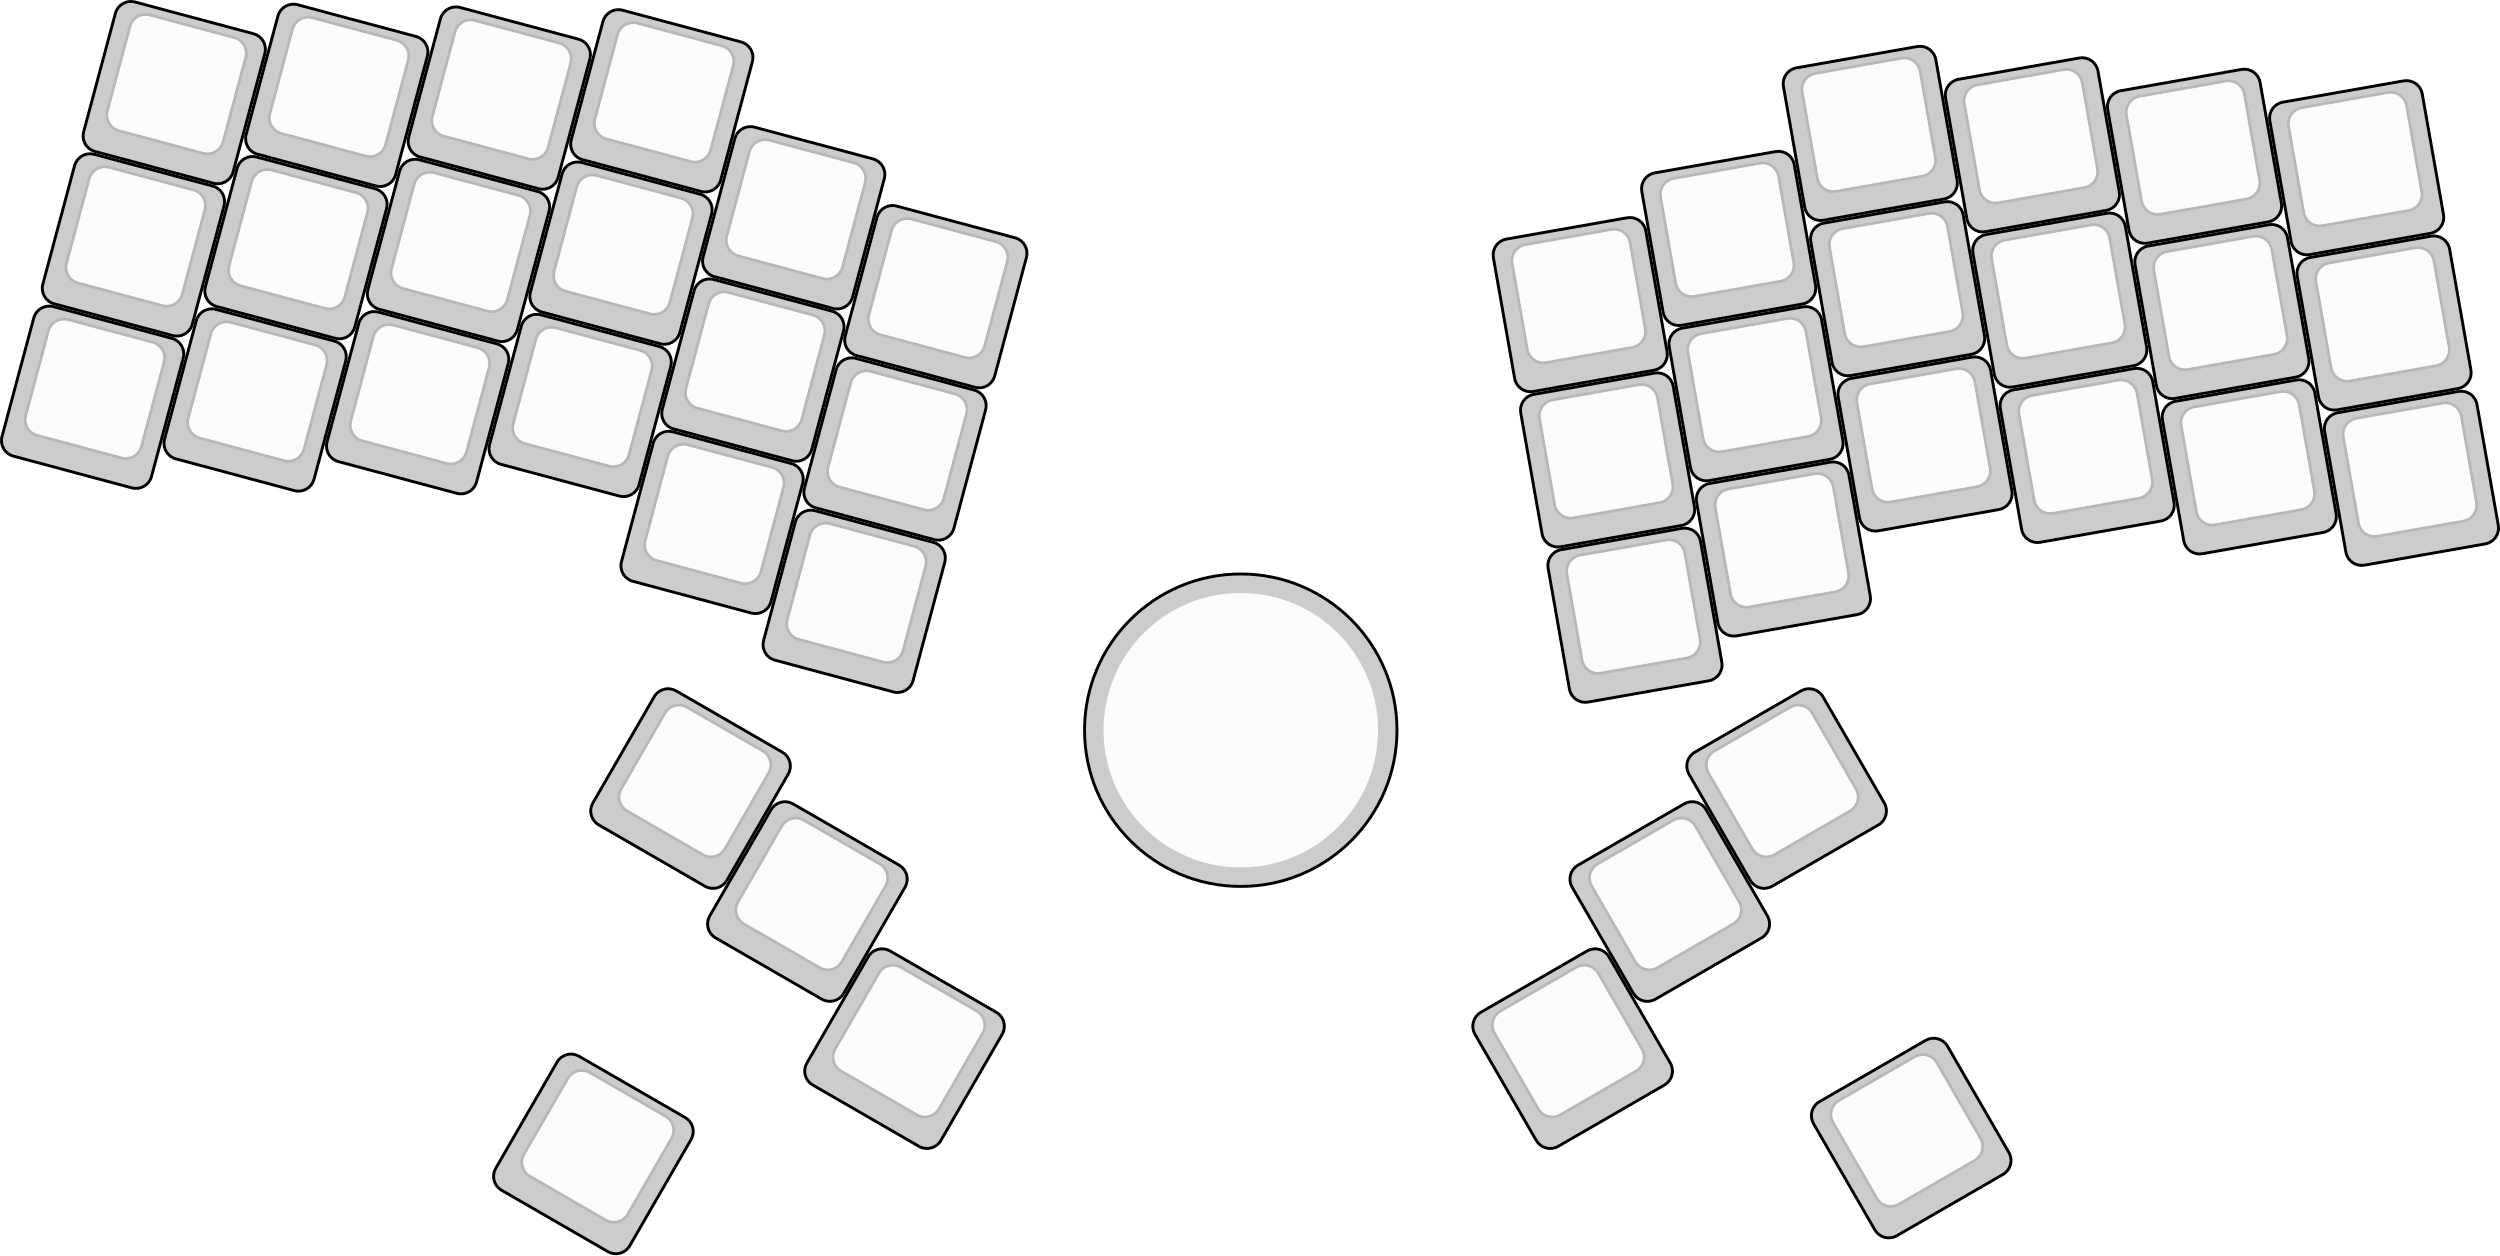
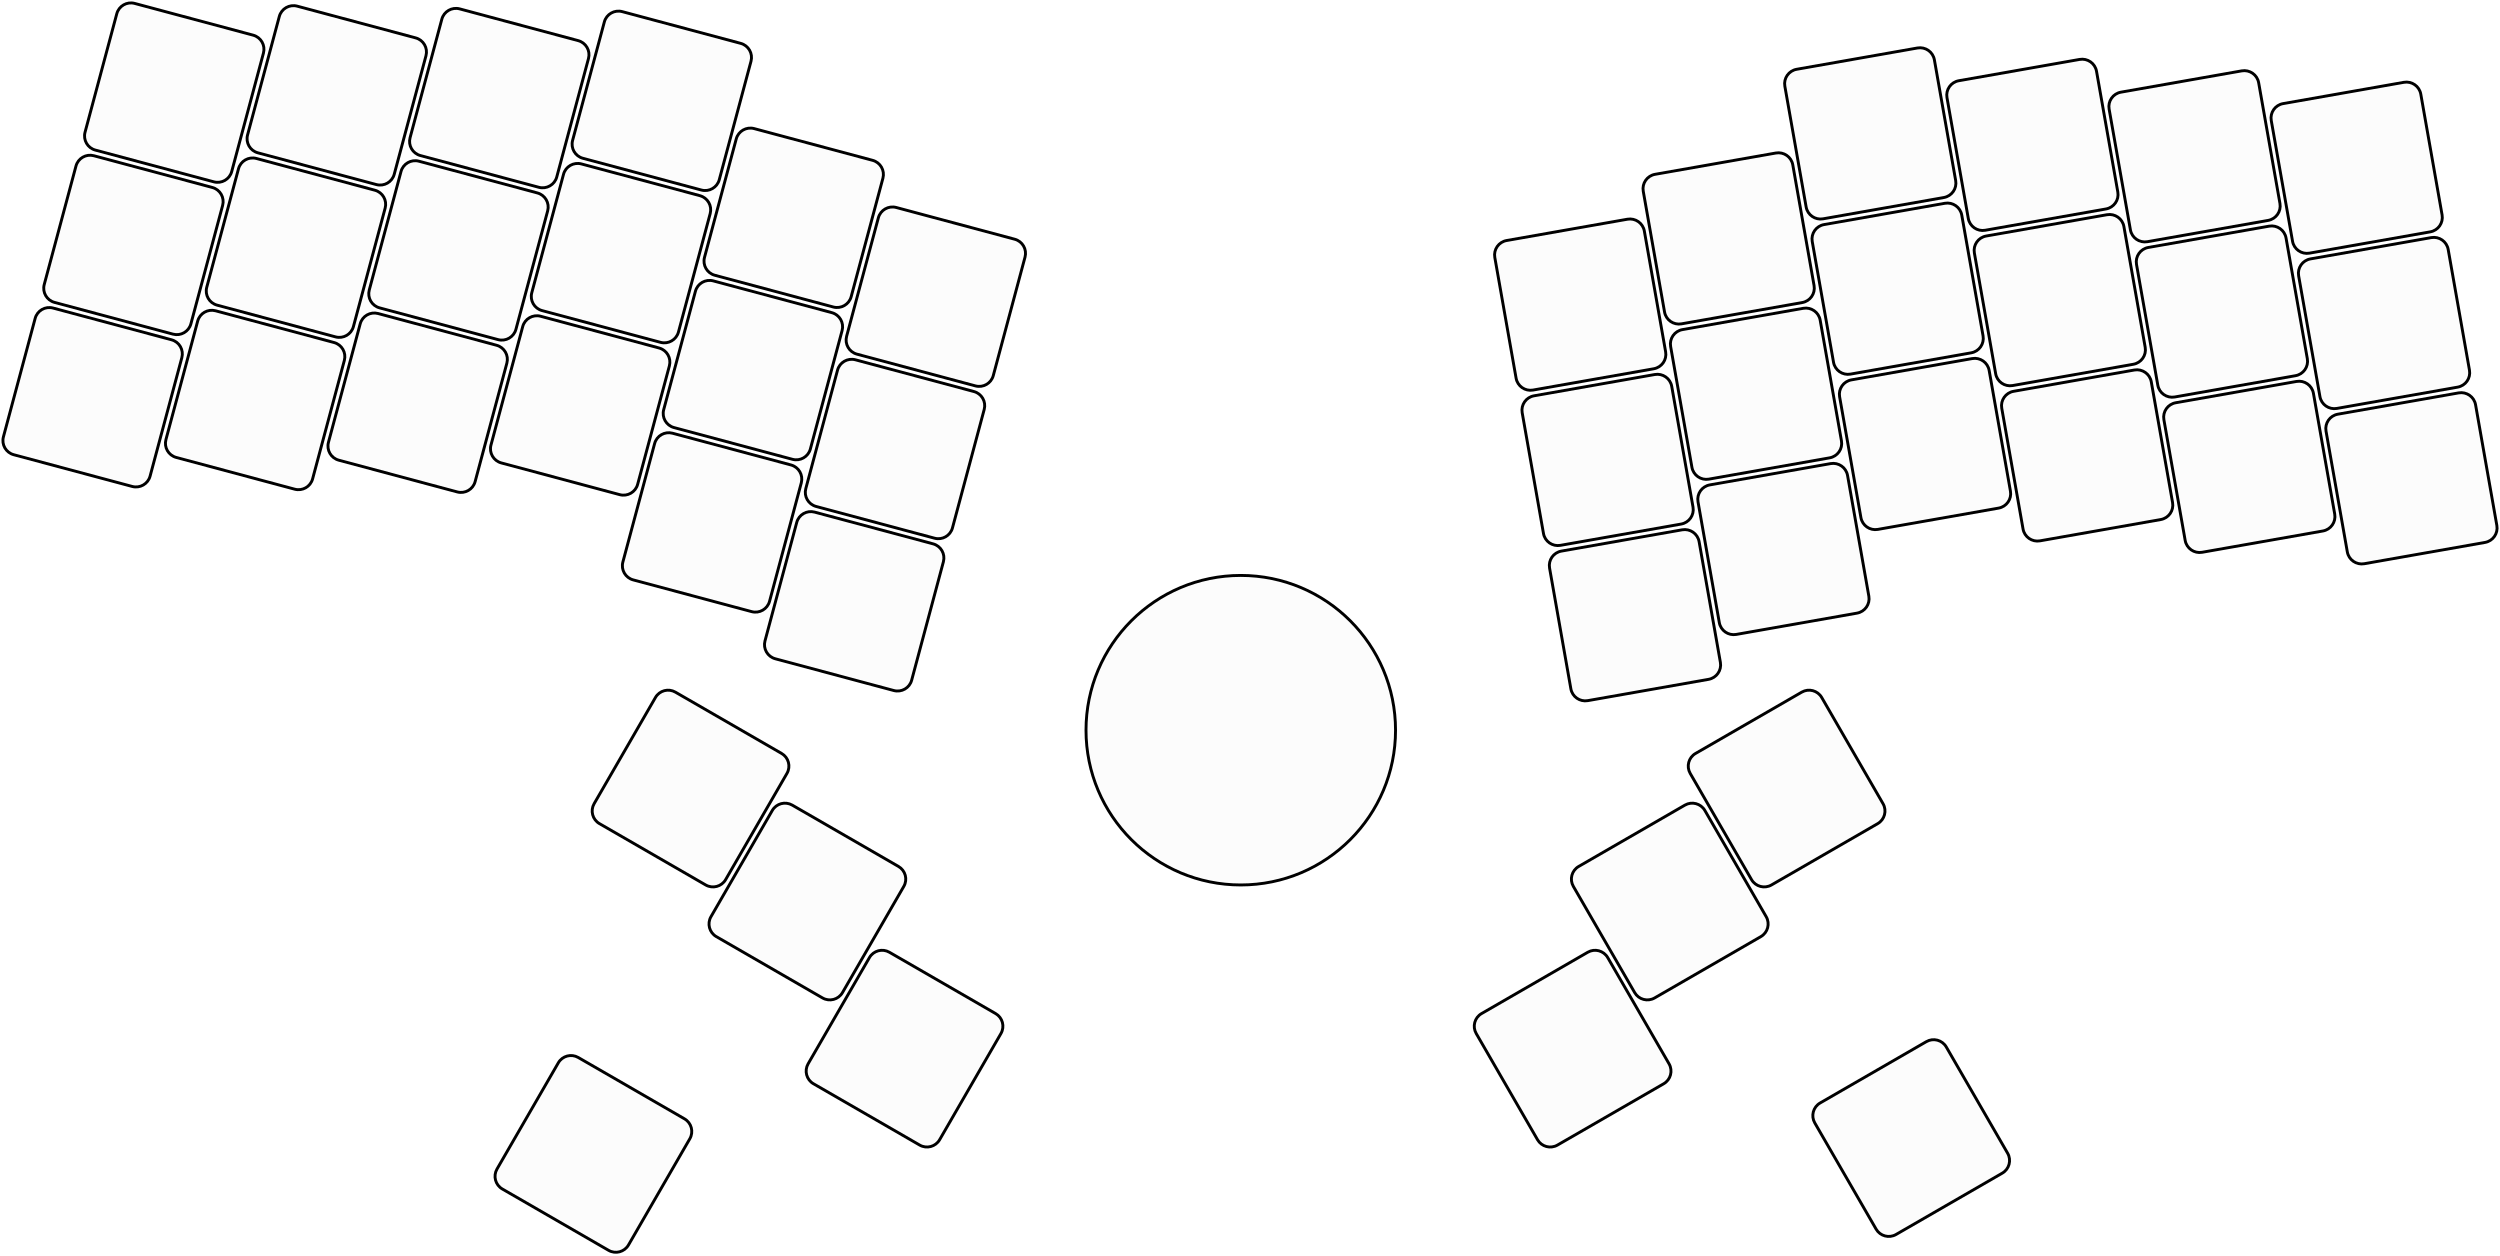
- <svg xmlns="http://www.w3.org/2000/svg" xmlns:xlink="http://www.w3.org/1999/xlink" width="856.128" height="429.842" viewBox="0 0 856.128 429.842" version="1.1" id="svg488">
-   <style type="text/css" id="style2">
-     .keycap .border { stroke: black; stroke-width: 2; }
-     .keycap .inner.border { stroke: rgba(0,0,0,.1); }
-     </style>
-   <defs id="defs30">
-     <linearGradient id="DCS">
-       <stop offset="0%" stop-color="black" stop-opacity="0" id="stop4" />
-       <stop offset="40%" stop-color="black" stop-opacity="0.1" id="stop6" />
-       <stop offset="60%" stop-color="black" stop-opacity="0.1" id="stop8" />
-       <stop offset="100%" stop-color="black" stop-opacity="0" id="stop10" />
-     </linearGradient>
-     <linearGradient id="SPACE" x1="0" x2="0" y1="0" y2="1">
-       <stop offset="0%" stop-color="black" stop-opacity="0.1" id="stop13" />
-       <stop offset="20%" stop-color="black" stop-opacity="0.0" id="stop15" />
-       <stop offset="40%" stop-color="black" stop-opacity="0.0" id="stop17" />
-       <stop offset="100%" stop-color="black" stop-opacity="0.1" id="stop19" />
-     </linearGradient>
-     <radialGradient id="DSA">
-       <stop offset="0%" stop-color="black" stop-opacity="0.1" id="stop22" />
-       <stop offset="10%" stop-color="black" stop-opacity="0.1" id="stop24" />
-       <stop offset="100%" stop-color="black" stop-opacity="0" id="stop26" />
-     </radialGradient>
-     <radialGradient id="SA" xlink:href="#DSA" />
-   </defs>
-   <circle style="fill:#cccccc;stroke:#000000;stroke-width:2" id="rect34" class="outer border" r="53" cy="250.056" cx="424.903" />
-   <circle style="fill:#cccccc" id="rect36" r="53" cy="250.056" cx="424.903" />
-   <circle style="fill:#fcfcfc" id="rect40" r="47" cy="250.056" cx="424.903" />
-   <g class="  keycap" transform="rotate(15,206.2241,-31.38911)" id="g52">
-     <rect x="217" y="1" width="52" height="52" rx="5" class="outer border" id="rect44" style="fill:#cccccc;stroke:#000000;stroke-width:2" />
-     <rect x="217" y="1" width="52" height="52" rx="5" id="rect46" style="fill:#cccccc" />
-     <rect x="223" y="4" width="40" height="40" rx="5" class="inner border" id="rect48" style="fill:#fcfcfc;stroke-width:2" />
-     <rect x="223" y="4" width="40" height="40" rx="5" id="rect50" style="fill:#fcfcfc" />
+ <svg xmlns="http://www.w3.org/2000/svg" width="856.128" height="429.842" viewBox="0 0 856.128 429.842" version="1.1" id="svg488">
+   <circle style="fill:#fcfcfc;stroke:#000000;stroke-width:1" id="rect34" r="53" cy="250.056" cx="424.903" />
+   <g transform="rotate(15,206.2241,-31.38911)" id="g52">
+     <rect x="217" y="1" width="52" height="52" rx="5" id="rect44" style="fill:#fcfcfc;stroke:#000000;stroke-width:1" />
  </g>
-   <g class="  keycap" transform="rotate(15,206.2241,-31.38911)" id="g62">
-     <rect x="163" y="14.5" width="52" height="52" rx="5" class="outer border" id="rect54" style="fill:#cccccc;stroke:#000000;stroke-width:2" />
-     <rect x="163" y="14.5" width="52" height="52" rx="5" id="rect56" style="fill:#cccccc" />
-     <rect x="169" y="17.5" width="40" height="40" rx="5" class="inner border" id="rect58" style="fill:#fcfcfc;stroke-width:2" />
-     <rect x="169" y="17.5" width="40" height="40" rx="5" id="rect60" style="fill:#fcfcfc" />
+   <g transform="rotate(15,206.2241,-31.38911)" id="g62">
+     <rect x="163" y="14.5" width="52" height="52" rx="5" id="rect54" style="fill:#fcfcfc;stroke:#000000;stroke-width:1" />
  </g>
-   <g class="  keycap" transform="rotate(15,206.2241,-31.38911)" id="g72">
-     <rect x="109" y="28" width="52" height="52" rx="5" class="outer border" id="rect64" style="fill:#cccccc;stroke:#000000;stroke-width:2" />
-     <rect x="109" y="28" width="52" height="52" rx="5" id="rect66" style="fill:#cccccc" />
-     <rect x="115" y="31" width="40" height="40" rx="5" class="inner border" id="rect68" style="fill:#fcfcfc;stroke-width:2" />
-     <rect x="115" y="31" width="40" height="40" rx="5" id="rect70" style="fill:#fcfcfc" />
+   <g transform="rotate(15,206.2241,-31.38911)" id="g72">
+     <rect x="109" y="28" width="52" height="52" rx="5" id="rect64" style="fill:#fcfcfc;stroke:#000000;stroke-width:1" />
  </g>
-   <g class="  keycap" transform="rotate(15,206.2241,-31.38911)" id="g82">
-     <rect x="271" y="28" width="52" height="52" rx="5" class="outer border" id="rect74" style="fill:#cccccc;stroke:#000000;stroke-width:2" />
-     <rect x="271" y="28" width="52" height="52" rx="5" id="rect76" style="fill:#cccccc" />
-     <rect x="277" y="31" width="40" height="40" rx="5" class="inner border" id="rect78" style="fill:#fcfcfc;stroke-width:2" />
-     <rect x="277" y="31" width="40" height="40" rx="5" id="rect80" style="fill:#fcfcfc" />
+   <g transform="rotate(15,206.2241,-31.38911)" id="g82">
+     <rect x="271" y="28" width="52" height="52" rx="5" id="rect74" style="fill:#fcfcfc;stroke:#000000;stroke-width:1" />
  </g>
-   <g class="  keycap" transform="rotate(15,206.2241,-31.38911)" id="g92">
-     <rect x="55" y="41.5" width="52" height="52" rx="5" class="outer border" id="rect84" style="fill:#cccccc;stroke:#000000;stroke-width:2" />
-     <rect x="55" y="41.5" width="52" height="52" rx="5" id="rect86" style="fill:#cccccc" />
-     <rect x="61" y="44.5" width="40" height="40" rx="5" class="inner border" id="rect88" style="fill:#fcfcfc;stroke-width:2" />
-     <rect x="61" y="44.5" width="40" height="40" rx="5" id="rect90" style="fill:#fcfcfc" />
+   <g transform="rotate(15,206.2241,-31.38911)" id="g92">
+     <rect x="55" y="41.5" width="52" height="52" rx="5" id="rect84" style="fill:#fcfcfc;stroke:#000000;stroke-width:1" />
  </g>
-   <g class="  keycap" transform="rotate(15,206.2241,-31.38911)" id="g102">
-     <rect x="325" y="41.5" width="52" height="52" rx="5" class="outer border" id="rect94" style="fill:#cccccc;stroke:#000000;stroke-width:2" />
-     <rect x="325" y="41.5" width="52" height="52" rx="5" id="rect96" style="fill:#cccccc" />
-     <rect x="331" y="44.5" width="40" height="40" rx="5" class="inner border" id="rect98" style="fill:#fcfcfc;stroke-width:2" />
-     <rect x="331" y="44.5" width="40" height="40" rx="5" id="rect100" style="fill:#fcfcfc" />
+   <g transform="rotate(15,206.2241,-31.38911)" id="g102">
+     <rect x="325" y="41.5" width="52" height="52" rx="5" id="rect94" style="fill:#fcfcfc;stroke:#000000;stroke-width:1" />
  </g>
-   <g class="  keycap" transform="rotate(15,206.2241,-31.38911)" id="g112">
-     <rect x="217" y="55" width="52" height="52" rx="5" class="outer border" id="rect104" style="fill:#cccccc;stroke:#000000;stroke-width:2" />
-     <rect x="217" y="55" width="52" height="52" rx="5" id="rect106" style="fill:#cccccc" />
-     <rect x="223" y="58" width="40" height="40" rx="5" class="inner border" id="rect108" style="fill:#fcfcfc;stroke-width:2" />
-     <rect x="223" y="58" width="40" height="40" rx="5" id="rect110" style="fill:#fcfcfc" />
+   <g transform="rotate(15,206.2241,-31.38911)" id="g112">
+     <rect x="217" y="55" width="52" height="52" rx="5" id="rect104" style="fill:#fcfcfc;stroke:#000000;stroke-width:1" />
  </g>
-   <g class="  keycap" transform="rotate(15,206.2241,-31.38911)" id="g122">
-     <rect x="163" y="68.5" width="52" height="52" rx="5" class="outer border" id="rect114" style="fill:#cccccc;stroke:#000000;stroke-width:2" />
-     <rect x="163" y="68.5" width="52" height="52" rx="5" id="rect116" style="fill:#cccccc" />
-     <rect x="169" y="71.5" width="40" height="40" rx="5" class="inner border" id="rect118" style="fill:#fcfcfc;stroke-width:2" />
-     <rect x="169" y="71.5" width="40" height="40" rx="5" id="rect120" style="fill:#fcfcfc" />
+   <g transform="rotate(15,206.2241,-31.38911)" id="g122">
+     <rect x="163" y="68.5" width="52" height="52" rx="5" id="rect114" style="fill:#fcfcfc;stroke:#000000;stroke-width:1" />
  </g>
-   <g class="  keycap" transform="rotate(15,206.2241,-31.38911)" id="g132">
-     <rect x="109" y="82" width="52" height="52" rx="5" class="outer border" id="rect124" style="fill:#cccccc;stroke:#000000;stroke-width:2" />
-     <rect x="109" y="82" width="52" height="52" rx="5" id="rect126" style="fill:#cccccc" />
-     <rect x="115" y="85" width="40" height="40" rx="5" class="inner border" id="rect128" style="fill:#fcfcfc;stroke-width:2" />
-     <rect x="115" y="85" width="40" height="40" rx="5" id="rect130" style="fill:#fcfcfc" />
+   <g transform="rotate(15,206.2241,-31.38911)" id="g132">
+     <rect x="109" y="82" width="52" height="52" rx="5" id="rect124" style="fill:#fcfcfc;stroke:#000000;stroke-width:1" />
  </g>
-   <g class="  keycap" transform="rotate(15,206.2241,-31.38911)" id="g142">
-     <rect x="271" y="82" width="52" height="52" rx="5" class="outer border" id="rect134" style="fill:#cccccc;stroke:#000000;stroke-width:2" />
-     <rect x="271" y="82" width="52" height="52" rx="5" id="rect136" style="fill:#cccccc" />
-     <rect x="277" y="85" width="40" height="40" rx="5" class="inner border" id="rect138" style="fill:#fcfcfc;stroke-width:2" />
-     <rect x="277" y="85" width="40" height="40" rx="5" id="rect140" style="fill:#fcfcfc" />
+   <g transform="rotate(15,206.2241,-31.38911)" id="g142">
+     <rect x="271" y="82" width="52" height="52" rx="5" id="rect134" style="fill:#fcfcfc;stroke:#000000;stroke-width:1" />
  </g>
-   <g class="  keycap" transform="rotate(15,206.2241,-31.38911)" id="g152">
-     <rect x="55" y="95.5" width="52" height="52" rx="5" class="outer border" id="rect144" style="fill:#cccccc;stroke:#000000;stroke-width:2" />
-     <rect x="55" y="95.5" width="52" height="52" rx="5" id="rect146" style="fill:#cccccc" />
-     <rect x="61" y="98.5" width="40" height="40" rx="5" class="inner border" id="rect148" style="fill:#fcfcfc;stroke-width:2" />
-     <rect x="61" y="98.5" width="40" height="40" rx="5" id="rect150" style="fill:#fcfcfc" />
+   <g transform="rotate(15,206.2241,-31.38911)" id="g152">
+     <rect x="55" y="95.5" width="52" height="52" rx="5" id="rect144" style="fill:#fcfcfc;stroke:#000000;stroke-width:1" />
  </g>
-   <g class="  keycap" transform="rotate(15,206.2241,-31.38911)" id="g162">
-     <rect x="325" y="95.5" width="52" height="52" rx="5" class="outer border" id="rect154" style="fill:#cccccc;stroke:#000000;stroke-width:2" />
-     <rect x="325" y="95.5" width="52" height="52" rx="5" id="rect156" style="fill:#cccccc" />
-     <rect x="331" y="98.5" width="40" height="40" rx="5" class="inner border" id="rect158" style="fill:#fcfcfc;stroke-width:2" />
-     <rect x="331" y="98.5" width="40" height="40" rx="5" id="rect160" style="fill:#fcfcfc" />
+   <g transform="rotate(15,206.2241,-31.38911)" id="g162">
+     <rect x="325" y="95.5" width="52" height="52" rx="5" id="rect154" style="fill:#fcfcfc;stroke:#000000;stroke-width:1" />
  </g>
-   <g class="  keycap" transform="rotate(15,206.2241,-31.38911)" id="g172">
-     <rect x="217" y="109" width="52" height="52" rx="5" class="outer border" id="rect164" style="fill:#cccccc;stroke:#000000;stroke-width:2" />
-     <rect x="217" y="109" width="52" height="52" rx="5" id="rect166" style="fill:#cccccc" />
-     <rect x="223" y="112" width="40" height="40" rx="5" class="inner border" id="rect168" style="fill:#fcfcfc;stroke-width:2" />
-     <rect x="223" y="112" width="40" height="40" rx="5" id="rect170" style="fill:#fcfcfc" />
+   <g transform="rotate(15,206.2241,-31.38911)" id="g172">
+     <rect x="217" y="109" width="52" height="52" rx="5" id="rect164" style="fill:#fcfcfc;stroke:#000000;stroke-width:1" />
  </g>
-   <g class="  keycap" transform="rotate(15,206.2241,-31.38911)" id="g182">
-     <rect x="163" y="122.5" width="52" height="52" rx="5" class="outer border" id="rect174" style="fill:#cccccc;stroke:#000000;stroke-width:2" />
-     <rect x="163" y="122.5" width="52" height="52" rx="5" id="rect176" style="fill:#cccccc" />
-     <rect x="169" y="125.5" width="40" height="40" rx="5" class="inner border" id="rect178" style="fill:#fcfcfc;stroke-width:2" />
-     <rect x="169" y="125.5" width="40" height="40" rx="5" id="rect180" style="fill:#fcfcfc" />
+   <g transform="rotate(15,206.2241,-31.38911)" id="g182">
+     <rect x="163" y="122.5" width="52" height="52" rx="5" id="rect174" style="fill:#fcfcfc;stroke:#000000;stroke-width:1" />
  </g>
-   <g class="  keycap" transform="rotate(15,206.2241,-31.38911)" id="g192">
-     <rect x="109" y="136" width="52" height="52" rx="5" class="outer border" id="rect184" style="fill:#cccccc;stroke:#000000;stroke-width:2" />
-     <rect x="109" y="136" width="52" height="52" rx="5" id="rect186" style="fill:#cccccc" />
-     <rect x="115" y="139" width="40" height="40" rx="5" class="inner border" id="rect188" style="fill:#fcfcfc;stroke-width:2" />
-     <rect x="115" y="139" width="40" height="40" rx="5" id="rect190" style="fill:#fcfcfc" />
+   <g transform="rotate(15,206.2241,-31.38911)" id="g192">
+     <rect x="109" y="136" width="52" height="52" rx="5" id="rect184" style="fill:#fcfcfc;stroke:#000000;stroke-width:1" />
  </g>
-   <g class="  keycap" transform="rotate(15,206.2241,-31.38911)" id="g202">
-     <rect x="271" y="136" width="52" height="52" rx="5" class="outer border" id="rect194" style="fill:#cccccc;stroke:#000000;stroke-width:2" />
-     <rect x="271" y="136" width="52" height="52" rx="5" id="rect196" style="fill:#cccccc" />
-     <rect x="277" y="139" width="40" height="40" rx="5" class="inner border" id="rect198" style="fill:#fcfcfc;stroke-width:2" />
-     <rect x="277" y="139" width="40" height="40" rx="5" id="rect200" style="fill:#fcfcfc" />
+   <g transform="rotate(15,206.2241,-31.38911)" id="g202">
+     <rect x="271" y="136" width="52" height="52" rx="5" id="rect194" style="fill:#fcfcfc;stroke:#000000;stroke-width:1" />
  </g>
-   <g class="  keycap" transform="rotate(15,206.2241,-31.38911)" id="g212">
-     <rect x="55" y="149.5" width="52" height="52" rx="5" class="outer border" id="rect204" style="fill:#cccccc;stroke:#000000;stroke-width:2" />
-     <rect x="55" y="149.5" width="52" height="52" rx="5" id="rect206" style="fill:#cccccc" />
-     <rect x="61" y="152.5" width="40" height="40" rx="5" class="inner border" id="rect208" style="fill:#fcfcfc;stroke-width:2" />
-     <rect x="61" y="152.5" width="40" height="40" rx="5" id="rect210" style="fill:#fcfcfc" />
+   <g transform="rotate(15,206.2241,-31.38911)" id="g212">
+     <rect x="55" y="149.5" width="52" height="52" rx="5" id="rect204" style="fill:#fcfcfc;stroke:#000000;stroke-width:1" />
  </g>
-   <g class="  keycap" transform="rotate(15,206.2241,-31.38911)" id="g222">
-     <rect x="325" y="149.5" width="52" height="52" rx="5" class="outer border" id="rect214" style="fill:#cccccc;stroke:#000000;stroke-width:2" />
-     <rect x="325" y="149.5" width="52" height="52" rx="5" id="rect216" style="fill:#cccccc" />
-     <rect x="331" y="152.5" width="40" height="40" rx="5" class="inner border" id="rect218" style="fill:#fcfcfc;stroke-width:2" />
-     <rect x="331" y="152.5" width="40" height="40" rx="5" id="rect220" style="fill:#fcfcfc" />
+   <g transform="rotate(15,206.2241,-31.38911)" id="g222">
+     <rect x="325" y="149.5" width="52" height="52" rx="5" id="rect214" style="fill:#fcfcfc;stroke:#000000;stroke-width:1" />
  </g>
-   <g class="  keycap" transform="rotate(30,276.5458,321.7305)" id="g232">
-     <rect x="190" y="271" width="52" height="52" rx="5" class="outer border" id="rect224" style="fill:#cccccc;stroke:#000000;stroke-width:2" />
-     <rect x="190" y="271" width="52" height="52" rx="5" id="rect226" style="fill:#cccccc" />
-     <rect x="196" y="274" width="40" height="40" rx="5" class="inner border" id="rect228" style="fill:#fcfcfc;stroke-width:2" />
-     <rect x="196" y="274" width="40" height="40" rx="5" id="rect230" style="fill:#fcfcfc" />
+   <g transform="rotate(30,276.5458,321.7305)" id="g232">
+     <rect x="190" y="271" width="52" height="52" rx="5" id="rect224" style="fill:#fcfcfc;stroke:#000000;stroke-width:1" />
  </g>
-   <g class="  keycap" transform="rotate(30,276.5458,321.7305)" id="g242">
-     <rect x="244" y="284.5" width="52" height="52" rx="5" class="outer border" id="rect234" style="fill:#cccccc;stroke:#000000;stroke-width:2" />
-     <rect x="244" y="284.5" width="52" height="52" rx="5" id="rect236" style="fill:#cccccc" />
-     <rect x="250" y="287.5" width="40" height="40" rx="5" class="inner border" id="rect238" style="fill:#fcfcfc;stroke-width:2" />
-     <rect x="250" y="287.5" width="40" height="40" rx="5" id="rect240" style="fill:#fcfcfc" />
+   <g transform="rotate(30,276.5458,321.7305)" id="g242">
+     <rect x="244" y="284.5" width="52" height="52" rx="5" id="rect234" style="fill:#fcfcfc;stroke:#000000;stroke-width:1" />
  </g>
-   <g class="  keycap" transform="rotate(30,276.5458,321.7305)" id="g252">
-     <rect x="298" y="311.5" width="52" height="52" rx="5" class="outer border" id="rect244" style="fill:#cccccc;stroke:#000000;stroke-width:2" />
-     <rect x="298" y="311.5" width="52" height="52" rx="5" id="rect246" style="fill:#cccccc" />
-     <rect x="304" y="314.5" width="40" height="40" rx="5" class="inner border" id="rect248" style="fill:#fcfcfc;stroke-width:2" />
-     <rect x="304" y="314.5" width="40" height="40" rx="5" id="rect250" style="fill:#fcfcfc" />
+   <g transform="rotate(30,276.5458,321.7305)" id="g252">
+     <rect x="298" y="311.5" width="52" height="52" rx="5" id="rect244" style="fill:#fcfcfc;stroke:#000000;stroke-width:1" />
  </g>
-   <g class="  keycap" transform="rotate(30,276.5458,497.2305)" id="g262">
-     <rect x="136" y="419.5" width="52" height="52" rx="5" class="outer border" id="rect254" style="fill:#cccccc;stroke:#000000;stroke-width:2" />
-     <rect x="136" y="419.5" width="52" height="52" rx="5" id="rect256" style="fill:#cccccc" />
-     <rect x="142" y="422.5" width="40" height="40" rx="5" class="inner border" id="rect258" style="fill:#fcfcfc;stroke-width:2" />
-     <rect x="142" y="422.5" width="40" height="40" rx="5" id="rect260" style="fill:#fcfcfc" />
+   <g transform="rotate(30,276.5458,497.2305)" id="g262">
+     <rect x="136" y="419.5" width="52" height="52" rx="5" id="rect254" style="fill:#fcfcfc;stroke:#000000;stroke-width:1" />
  </g>
-   <g class="  keycap" transform="rotate(-30,491.857,501.3252)" id="g272">
-     <rect x="662.5" y="460" width="52" height="52" rx="5" class="outer border" id="rect264" style="fill:#cccccc;stroke:#000000;stroke-width:2" />
-     <rect x="662.5" y="460" width="52" height="52" rx="5" id="rect266" style="fill:#cccccc" />
-     <rect x="668.5" y="463" width="40" height="40" rx="5" class="inner border" id="rect268" style="fill:#fcfcfc;stroke-width:2" />
-     <rect x="668.5" y="463" width="40" height="40" rx="5" id="rect270" style="fill:#fcfcfc" />
+   <g transform="rotate(-30,491.857,501.3252)" id="g272">
+     <rect x="662.5" y="460" width="52" height="52" rx="5" id="rect264" style="fill:#fcfcfc;stroke:#000000;stroke-width:1" />
  </g>
-   <g class="  keycap" transform="rotate(-30,572.857,325.8252)" id="g282">
-     <rect x="608.5" y="271" width="52" height="52" rx="5" class="outer border" id="rect274" style="fill:#cccccc;stroke:#000000;stroke-width:2" />
-     <rect x="608.5" y="271" width="52" height="52" rx="5" id="rect276" style="fill:#cccccc" />
-     <rect x="614.5" y="274" width="40" height="40" rx="5" class="inner border" id="rect278" style="fill:#fcfcfc;stroke-width:2" />
-     <rect x="614.5" y="274" width="40" height="40" rx="5" id="rect280" style="fill:#fcfcfc" />
+   <g transform="rotate(-30,572.857,325.8252)" id="g282">
+     <rect x="608.5" y="271" width="52" height="52" rx="5" id="rect274" style="fill:#fcfcfc;stroke:#000000;stroke-width:1" />
  </g>
-   <g class="  keycap" transform="rotate(-30,572.857,325.8252)" id="g292">
-     <rect x="554.5" y="284.5" width="52" height="52" rx="5" class="outer border" id="rect284" style="fill:#cccccc;stroke:#000000;stroke-width:2" />
-     <rect x="554.5" y="284.5" width="52" height="52" rx="5" id="rect286" style="fill:#cccccc" />
-     <rect x="560.5" y="287.5" width="40" height="40" rx="5" class="inner border" id="rect288" style="fill:#fcfcfc;stroke-width:2" />
-     <rect x="560.5" y="287.5" width="40" height="40" rx="5" id="rect290" style="fill:#fcfcfc" />
+   <g transform="rotate(-30,572.857,325.8252)" id="g292">
+     <rect x="554.5" y="284.5" width="52" height="52" rx="5" id="rect284" style="fill:#fcfcfc;stroke:#000000;stroke-width:1" />
  </g>
-   <g class="  keycap" transform="rotate(-30,572.857,325.8252)" id="g302">
-     <rect x="500.5" y="311.5" width="52" height="52" rx="5" class="outer border" id="rect294" style="fill:#cccccc;stroke:#000000;stroke-width:2" />
-     <rect x="500.5" y="311.5" width="52" height="52" rx="5" id="rect296" style="fill:#cccccc" />
-     <rect x="506.5" y="314.5" width="40" height="40" rx="5" class="inner border" id="rect298" style="fill:#fcfcfc;stroke-width:2" />
-     <rect x="506.5" y="314.5" width="40" height="40" rx="5" id="rect300" style="fill:#fcfcfc" />
+   <g transform="rotate(-30,572.857,325.8252)" id="g302">
+     <rect x="500.5" y="311.5" width="52" height="52" rx="5" id="rect294" style="fill:#fcfcfc;stroke:#000000;stroke-width:1" />
  </g>
-   <g class="  keycap" transform="rotate(-10,120.301,-20.95169)" id="g312">
-     <rect x="595" y="109" width="52" height="52" rx="5" class="outer border" id="rect304" style="fill:#cccccc;stroke:#000000;stroke-width:2" />
-     <rect x="595" y="109" width="52" height="52" rx="5" id="rect306" style="fill:#cccccc" />
-     <rect x="601" y="112" width="40" height="40" rx="5" class="inner border" id="rect308" style="fill:#fcfcfc;stroke-width:2" />
-     <rect x="601" y="112" width="40" height="40" rx="5" id="rect310" style="fill:#fcfcfc" />
+   <g transform="rotate(-10,120.301,-20.95169)" id="g312">
+     <rect x="595" y="109" width="52" height="52" rx="5" id="rect304" style="fill:#fcfcfc;stroke:#000000;stroke-width:1" />
  </g>
-   <g class="  keycap" transform="rotate(-10,120.301,-20.95169)" id="g322">
-     <rect x="649" y="122.5" width="52" height="52" rx="5" class="outer border" id="rect314" style="fill:#cccccc;stroke:#000000;stroke-width:2" />
-     <rect x="649" y="122.5" width="52" height="52" rx="5" id="rect316" style="fill:#cccccc" />
-     <rect x="655" y="125.5" width="40" height="40" rx="5" class="inner border" id="rect318" style="fill:#fcfcfc;stroke-width:2" />
-     <rect x="655" y="125.5" width="40" height="40" rx="5" id="rect320" style="fill:#fcfcfc" />
+   <g transform="rotate(-10,120.301,-20.95169)" id="g322">
+     <rect x="649" y="122.5" width="52" height="52" rx="5" id="rect314" style="fill:#fcfcfc;stroke:#000000;stroke-width:1" />
  </g>
-   <g class="  keycap" transform="rotate(-10,120.301,-20.95169)" id="g332">
-     <rect x="541" y="136" width="52" height="52" rx="5" class="outer border" id="rect324" style="fill:#cccccc;stroke:#000000;stroke-width:2" />
-     <rect x="541" y="136" width="52" height="52" rx="5" id="rect326" style="fill:#cccccc" />
-     <rect x="547" y="139" width="40" height="40" rx="5" class="inner border" id="rect328" style="fill:#fcfcfc;stroke-width:2" />
-     <rect x="547" y="139" width="40" height="40" rx="5" id="rect330" style="fill:#fcfcfc" />
+   <g transform="rotate(-10,120.301,-20.95169)" id="g332">
+     <rect x="541" y="136" width="52" height="52" rx="5" id="rect324" style="fill:#fcfcfc;stroke:#000000;stroke-width:1" />
  </g>
-   <g class="  keycap" transform="rotate(-10,120.301,-20.95169)" id="g342">
-     <rect x="703" y="136" width="52" height="52" rx="5" class="outer border" id="rect334" style="fill:#cccccc;stroke:#000000;stroke-width:2" />
-     <rect x="703" y="136" width="52" height="52" rx="5" id="rect336" style="fill:#cccccc" />
-     <rect x="709" y="139" width="40" height="40" rx="5" class="inner border" id="rect338" style="fill:#fcfcfc;stroke-width:2" />
-     <rect x="709" y="139" width="40" height="40" rx="5" id="rect340" style="fill:#fcfcfc" />
+   <g transform="rotate(-10,120.301,-20.95169)" id="g342">
+     <rect x="703" y="136" width="52" height="52" rx="5" id="rect334" style="fill:#fcfcfc;stroke:#000000;stroke-width:1" />
  </g>
-   <g class="  keycap" transform="rotate(-10,120.301,-20.95169)" id="g352">
-     <rect x="487" y="149.5" width="52" height="52" rx="5" class="outer border" id="rect344" style="fill:#cccccc;stroke:#000000;stroke-width:2" />
-     <rect x="487" y="149.5" width="52" height="52" rx="5" id="rect346" style="fill:#cccccc" />
-     <rect x="493" y="152.5" width="40" height="40" rx="5" class="inner border" id="rect348" style="fill:#fcfcfc;stroke-width:2" />
-     <rect x="493" y="152.5" width="40" height="40" rx="5" id="rect350" style="fill:#fcfcfc" />
+   <g transform="rotate(-10,120.301,-20.95169)" id="g352">
+     <rect x="487" y="149.5" width="52" height="52" rx="5" id="rect344" style="fill:#fcfcfc;stroke:#000000;stroke-width:1" />
  </g>
-   <g class="  keycap" transform="rotate(-10,120.301,-20.95169)" id="g362">
-     <rect x="757" y="149.5" width="52" height="52" rx="5" class="outer border" id="rect354" style="fill:#cccccc;stroke:#000000;stroke-width:2" />
-     <rect x="757" y="149.5" width="52" height="52" rx="5" id="rect356" style="fill:#cccccc" />
-     <rect x="763" y="152.5" width="40" height="40" rx="5" class="inner border" id="rect358" style="fill:#fcfcfc;stroke-width:2" />
-     <rect x="763" y="152.5" width="40" height="40" rx="5" id="rect360" style="fill:#fcfcfc" />
+   <g transform="rotate(-10,120.301,-20.95169)" id="g362">
+     <rect x="757" y="149.5" width="52" height="52" rx="5" id="rect354" style="fill:#fcfcfc;stroke:#000000;stroke-width:1" />
  </g>
-   <g class="  keycap" transform="rotate(-10,120.301,-20.95169)" id="g372">
-     <rect x="595" y="163" width="52" height="52" rx="5" class="outer border" id="rect364" style="fill:#cccccc;stroke:#000000;stroke-width:2" />
-     <rect x="595" y="163" width="52" height="52" rx="5" id="rect366" style="fill:#cccccc" />
-     <rect x="601" y="166" width="40" height="40" rx="5" class="inner border" id="rect368" style="fill:#fcfcfc;stroke-width:2" />
-     <rect x="601" y="166" width="40" height="40" rx="5" id="rect370" style="fill:#fcfcfc" />
+   <g transform="rotate(-10,120.301,-20.95169)" id="g372">
+     <rect x="595" y="163" width="52" height="52" rx="5" id="rect364" style="fill:#fcfcfc;stroke:#000000;stroke-width:1" />
  </g>
-   <g class="  keycap" transform="rotate(-10,120.301,-20.95169)" id="g382">
-     <rect x="649" y="176.5" width="52" height="52" rx="5" class="outer border" id="rect374" style="fill:#cccccc;stroke:#000000;stroke-width:2" />
-     <rect x="649" y="176.5" width="52" height="52" rx="5" id="rect376" style="fill:#cccccc" />
-     <rect x="655" y="179.5" width="40" height="40" rx="5" class="inner border" id="rect378" style="fill:#fcfcfc;stroke-width:2" />
-     <rect x="655" y="179.5" width="40" height="40" rx="5" id="rect380" style="fill:#fcfcfc" />
+   <g transform="rotate(-10,120.301,-20.95169)" id="g382">
+     <rect x="649" y="176.5" width="52" height="52" rx="5" id="rect374" style="fill:#fcfcfc;stroke:#000000;stroke-width:1" />
  </g>
-   <g class="  keycap" transform="rotate(-10,120.301,-20.95169)" id="g392">
-     <rect x="541" y="190" width="52" height="52" rx="5" class="outer border" id="rect384" style="fill:#cccccc;stroke:#000000;stroke-width:2" />
-     <rect x="541" y="190" width="52" height="52" rx="5" id="rect386" style="fill:#cccccc" />
-     <rect x="547" y="193" width="40" height="40" rx="5" class="inner border" id="rect388" style="fill:#fcfcfc;stroke-width:2" />
-     <rect x="547" y="193" width="40" height="40" rx="5" id="rect390" style="fill:#fcfcfc" />
+   <g transform="rotate(-10,120.301,-20.95169)" id="g392">
+     <rect x="541" y="190" width="52" height="52" rx="5" id="rect384" style="fill:#fcfcfc;stroke:#000000;stroke-width:1" />
  </g>
-   <g class="  keycap" transform="rotate(-10,120.301,-20.95169)" id="g402">
-     <rect x="703" y="190" width="52" height="52" rx="5" class="outer border" id="rect394" style="fill:#cccccc;stroke:#000000;stroke-width:2" />
-     <rect x="703" y="190" width="52" height="52" rx="5" id="rect396" style="fill:#cccccc" />
-     <rect x="709" y="193" width="40" height="40" rx="5" class="inner border" id="rect398" style="fill:#fcfcfc;stroke-width:2" />
-     <rect x="709" y="193" width="40" height="40" rx="5" id="rect400" style="fill:#fcfcfc" />
+   <g transform="rotate(-10,120.301,-20.95169)" id="g402">
+     <rect x="703" y="190" width="52" height="52" rx="5" id="rect394" style="fill:#fcfcfc;stroke:#000000;stroke-width:1" />
  </g>
-   <g class="  keycap" transform="rotate(-10,120.301,-20.95169)" id="g412">
-     <rect x="487" y="203.5" width="52" height="52" rx="5" class="outer border" id="rect404" style="fill:#cccccc;stroke:#000000;stroke-width:2" />
-     <rect x="487" y="203.5" width="52" height="52" rx="5" id="rect406" style="fill:#cccccc" />
-     <rect x="493" y="206.5" width="40" height="40" rx="5" class="inner border" id="rect408" style="fill:#fcfcfc;stroke-width:2" />
-     <rect x="493" y="206.5" width="40" height="40" rx="5" id="rect410" style="fill:#fcfcfc" />
+   <g transform="rotate(-10,120.301,-20.95169)" id="g412">
+     <rect x="487" y="203.5" width="52" height="52" rx="5" id="rect404" style="fill:#fcfcfc;stroke:#000000;stroke-width:1" />
  </g>
-   <g class="  keycap" transform="rotate(-10,120.301,-20.95169)" id="g422">
-     <rect x="757" y="203.5" width="52" height="52" rx="5" class="outer border" id="rect414" style="fill:#cccccc;stroke:#000000;stroke-width:2" />
-     <rect x="757" y="203.5" width="52" height="52" rx="5" id="rect416" style="fill:#cccccc" />
-     <rect x="763" y="206.5" width="40" height="40" rx="5" class="inner border" id="rect418" style="fill:#fcfcfc;stroke-width:2" />
-     <rect x="763" y="206.5" width="40" height="40" rx="5" id="rect420" style="fill:#fcfcfc" />
+   <g transform="rotate(-10,120.301,-20.95169)" id="g422">
+     <rect x="757" y="203.5" width="52" height="52" rx="5" id="rect414" style="fill:#fcfcfc;stroke:#000000;stroke-width:1" />
  </g>
-   <g class="  keycap" transform="rotate(-10,120.301,-20.95169)" id="g432">
-     <rect x="595" y="217" width="52" height="52" rx="5" class="outer border" id="rect424" style="fill:#cccccc;stroke:#000000;stroke-width:2" />
-     <rect x="595" y="217" width="52" height="52" rx="5" id="rect426" style="fill:#cccccc" />
-     <rect x="601" y="220" width="40" height="40" rx="5" class="inner border" id="rect428" style="fill:#fcfcfc;stroke-width:2" />
-     <rect x="601" y="220" width="40" height="40" rx="5" id="rect430" style="fill:#fcfcfc" />
+   <g transform="rotate(-10,120.301,-20.95169)" id="g432">
+     <rect x="595" y="217" width="52" height="52" rx="5" id="rect424" style="fill:#fcfcfc;stroke:#000000;stroke-width:1" />
  </g>
-   <g class="  keycap" transform="rotate(-10,120.301,-20.95169)" id="g442">
-     <rect x="649" y="230.5" width="52" height="52" rx="5" class="outer border" id="rect434" style="fill:#cccccc;stroke:#000000;stroke-width:2" />
-     <rect x="649" y="230.5" width="52" height="52" rx="5" id="rect436" style="fill:#cccccc" />
-     <rect x="655" y="233.5" width="40" height="40" rx="5" class="inner border" id="rect438" style="fill:#fcfcfc;stroke-width:2" />
-     <rect x="655" y="233.5" width="40" height="40" rx="5" id="rect440" style="fill:#fcfcfc" />
+   <g transform="rotate(-10,120.301,-20.95169)" id="g442">
+     <rect x="649" y="230.5" width="52" height="52" rx="5" id="rect434" style="fill:#fcfcfc;stroke:#000000;stroke-width:1" />
  </g>
-   <g class="  keycap" transform="rotate(-10,120.301,-20.95169)" id="g452">
-     <rect x="541" y="244" width="52" height="52" rx="5" class="outer border" id="rect444" style="fill:#cccccc;stroke:#000000;stroke-width:2" />
-     <rect x="541" y="244" width="52" height="52" rx="5" id="rect446" style="fill:#cccccc" />
-     <rect x="547" y="247" width="40" height="40" rx="5" class="inner border" id="rect448" style="fill:#fcfcfc;stroke-width:2" />
-     <rect x="547" y="247" width="40" height="40" rx="5" id="rect450" style="fill:#fcfcfc" />
+   <g transform="rotate(-10,120.301,-20.95169)" id="g452">
+     <rect x="541" y="244" width="52" height="52" rx="5" id="rect444" style="fill:#fcfcfc;stroke:#000000;stroke-width:1" />
  </g>
-   <g class="  keycap" transform="rotate(-10,120.301,-20.95169)" id="g462">
-     <rect x="703" y="244" width="52" height="52" rx="5" class="outer border" id="rect454" style="fill:#cccccc;stroke:#000000;stroke-width:2" />
-     <rect x="703" y="244" width="52" height="52" rx="5" id="rect456" style="fill:#cccccc" />
-     <rect x="709" y="247" width="40" height="40" rx="5" class="inner border" id="rect458" style="fill:#fcfcfc;stroke-width:2" />
-     <rect x="709" y="247" width="40" height="40" rx="5" id="rect460" style="fill:#fcfcfc" />
+   <g transform="rotate(-10,120.301,-20.95169)" id="g462">
+     <rect x="703" y="244" width="52" height="52" rx="5" id="rect454" style="fill:#fcfcfc;stroke:#000000;stroke-width:1" />
  </g>
-   <g class="  keycap" transform="rotate(-10,120.301,-20.95169)" id="g472">
-     <rect x="487" y="257.5" width="52" height="52" rx="5" class="outer border" id="rect464" style="fill:#cccccc;stroke:#000000;stroke-width:2" />
-     <rect x="487" y="257.5" width="52" height="52" rx="5" id="rect466" style="fill:#cccccc" />
-     <rect x="493" y="260.5" width="40" height="40" rx="5" class="inner border" id="rect468" style="fill:#fcfcfc;stroke-width:2" />
-     <rect x="493" y="260.5" width="40" height="40" rx="5" id="rect470" style="fill:#fcfcfc" />
+   <g transform="rotate(-10,120.301,-20.95169)" id="g472">
+     <rect x="487" y="257.5" width="52" height="52" rx="5" id="rect464" style="fill:#fcfcfc;stroke:#000000;stroke-width:1" />
  </g>
-   <g class="  keycap" transform="rotate(-10,120.301,-20.95169)" id="g482">
-     <rect x="757" y="257.5" width="52" height="52" rx="5" class="outer border" id="rect474" style="fill:#cccccc;stroke:#000000;stroke-width:2" />
-     <rect x="757" y="257.5" width="52" height="52" rx="5" id="rect476" style="fill:#cccccc" />
-     <rect x="763" y="260.5" width="40" height="40" rx="5" class="inner border" id="rect478" style="fill:#fcfcfc;stroke-width:2" />
-     <rect x="763" y="260.5" width="40" height="40" rx="5" id="rect480" style="fill:#fcfcfc" />
+   <g transform="rotate(-10,120.301,-20.95169)" id="g482">
+     <rect x="757" y="257.5" width="52" height="52" rx="5" id="rect474" style="fill:#fcfcfc;stroke:#000000;stroke-width:1" />
  </g>
</svg>
